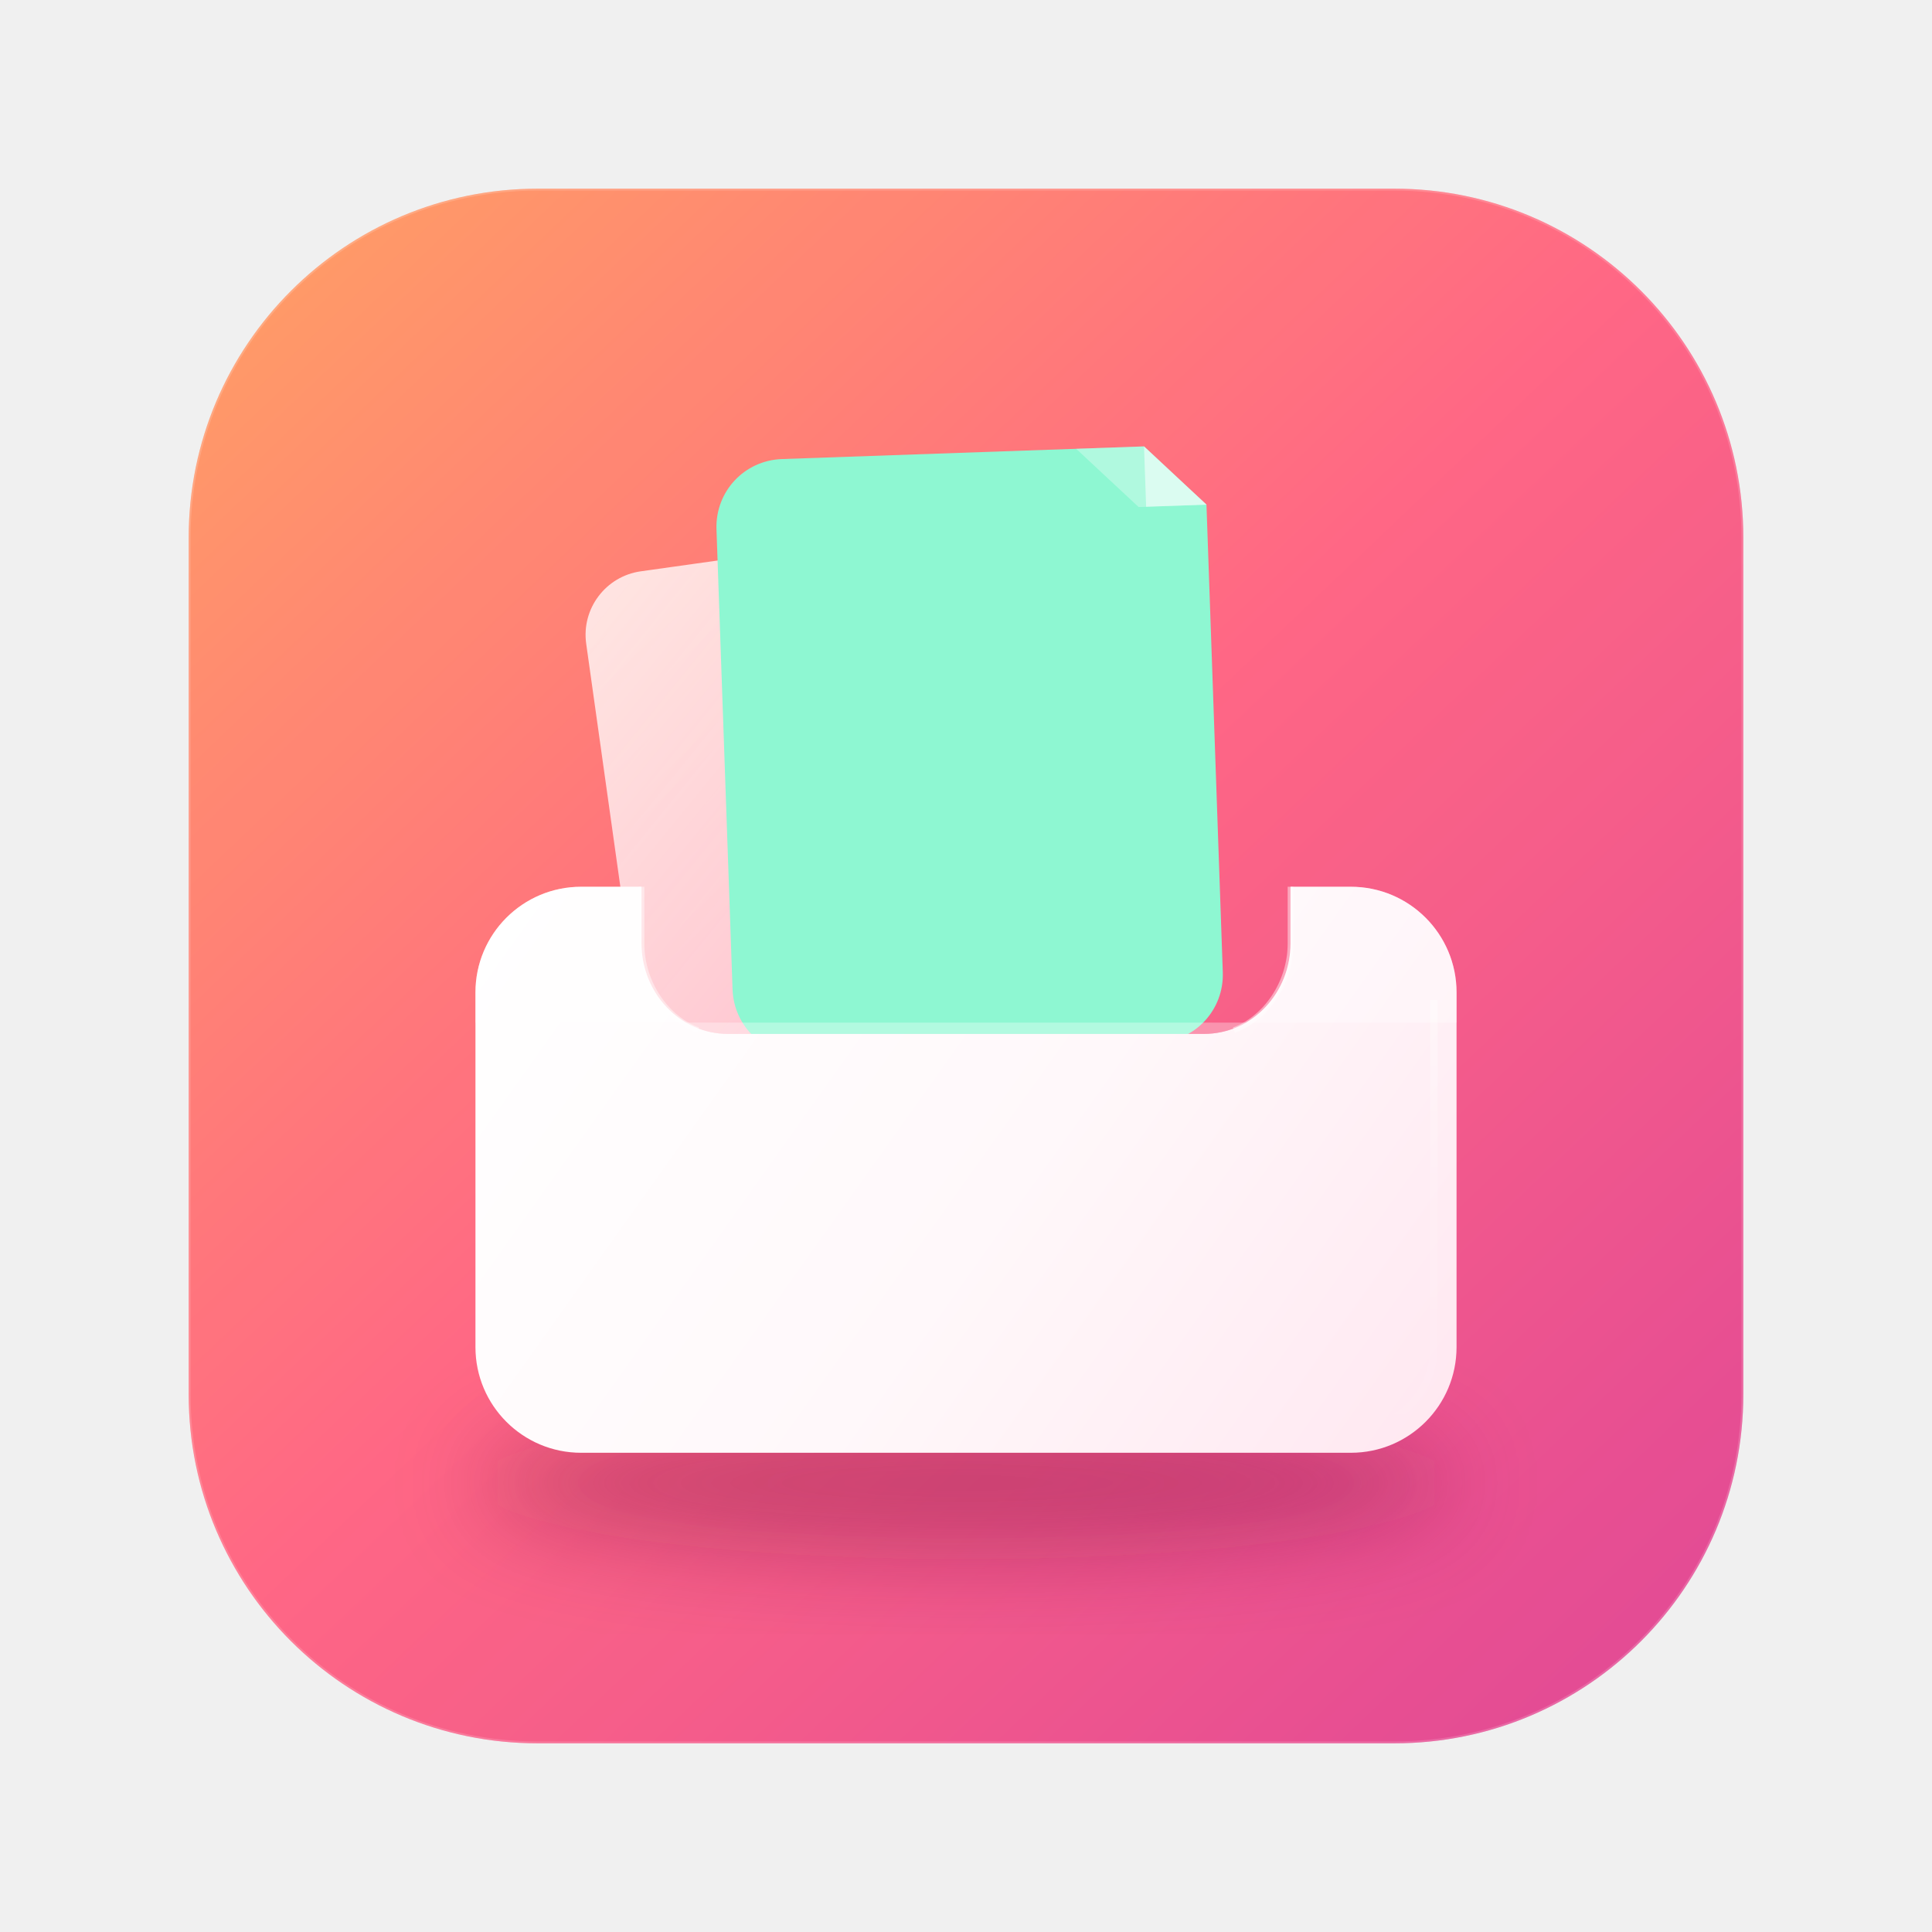
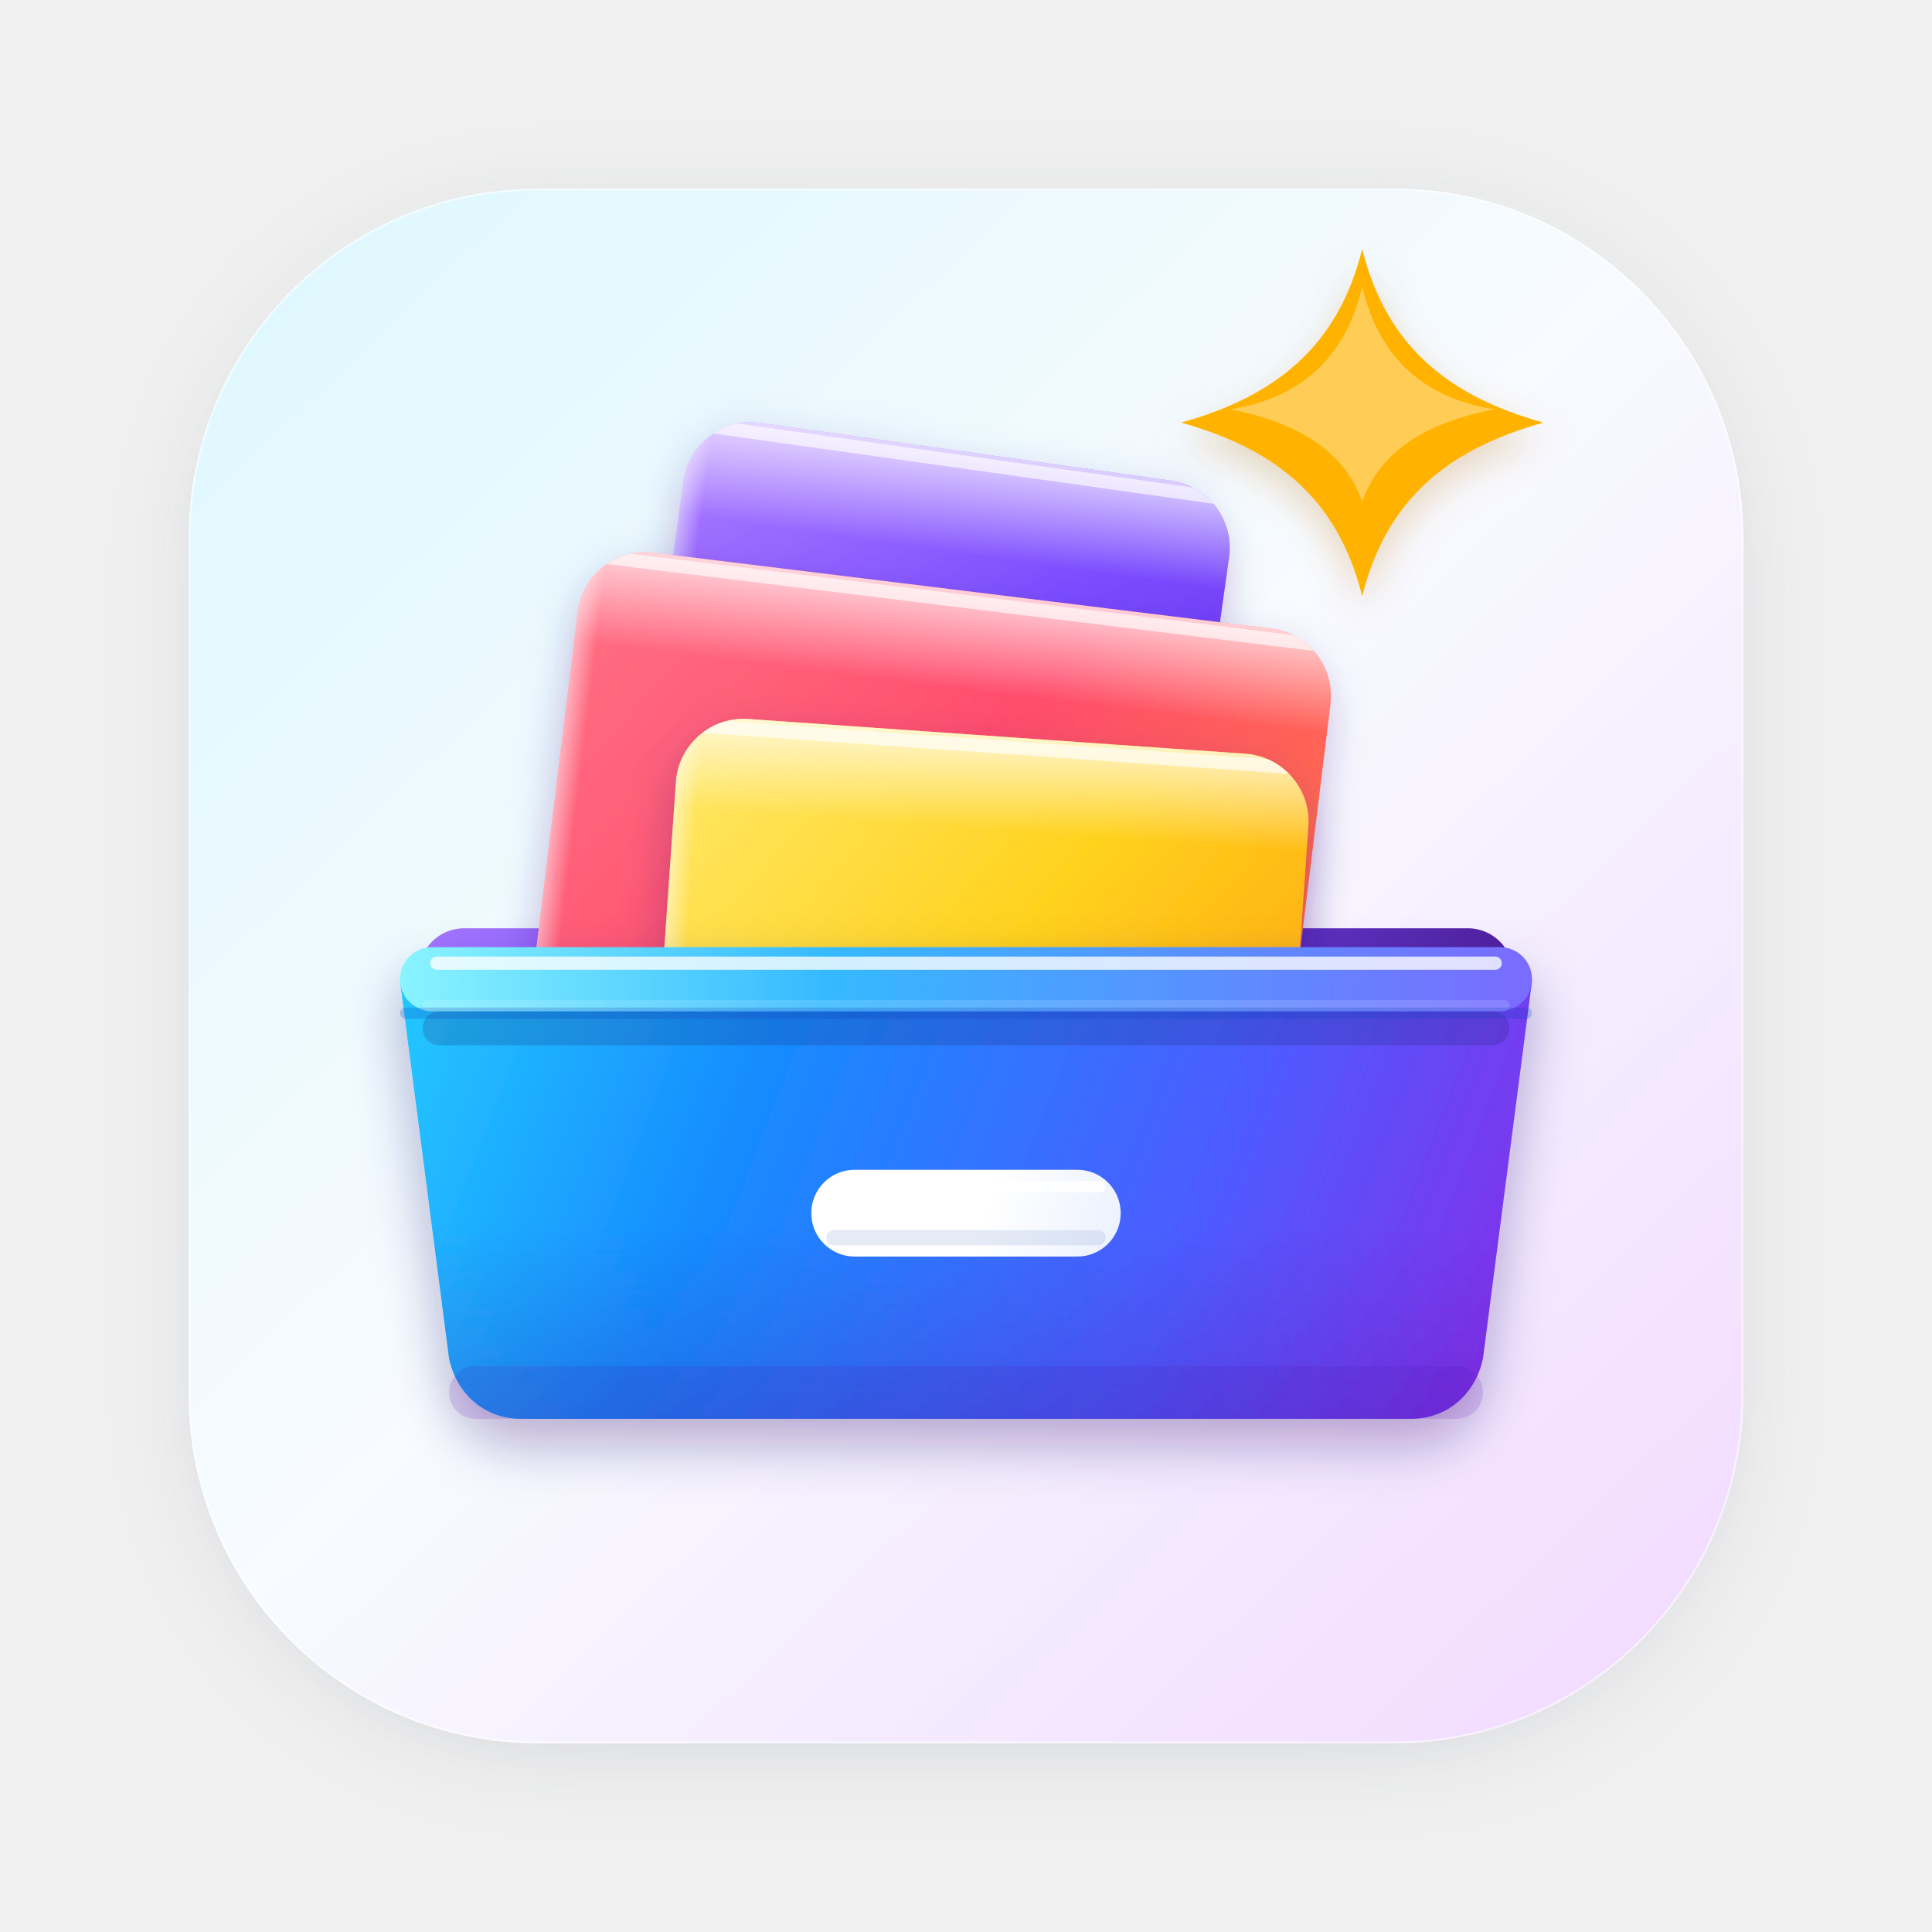
<svg xmlns="http://www.w3.org/2000/svg" width="1024" height="1024" viewBox="0 0 1024 1024" role="img" aria-labelledby="title desc">
  <defs>
-     <linearGradient id="bg" x1="120" y1="100" x2="904" y2="924" gradientUnits="userSpaceOnUse">
-       <stop offset="0" stop-color="#FF9A5C" />
-       <stop offset="0.48" stop-color="#FF5F7E" />
-       <stop offset="1" stop-color="#DF3E90" />
+     <linearGradient id="tile" x1="120" y1="100" x2="904" y2="924" gradientUnits="userSpaceOnUse">
+       <stop offset="0" stop-color="#DDF7FF" />
+       <stop offset="0.48" stop-color="#F8FBFF" />
+       <stop offset="1" stop-color="#F2D9FF" />
    </linearGradient>
-     <radialGradient id="bgLight" cx="0" cy="0" r="1" gradientTransform="translate(330 260) rotate(35) scale(620)">
-       <stop offset="0" stop-color="#FFFFFF" stop-opacity="0.38" />
-       <stop offset="0.62" stop-color="#FFFFFF" stop-opacity="0.06" />
+     <radialGradient id="tileLight" cx="0" cy="0" r="1" gradientTransform="translate(480 410) rotate(45) scale(620)">
+       <stop offset="0" stop-color="#FFFFFF" stop-opacity="0.92" />
+       <stop offset="0.58" stop-color="#FFFFFF" stop-opacity="0.34" />
      <stop offset="1" stop-color="#FFFFFF" stop-opacity="0" />
    </radialGradient>
-     <linearGradient id="tray" x1="280" y1="450" x2="744" y2="780" gradientUnits="userSpaceOnUse">
+     <linearGradient id="backRim" x1="210" y1="462" x2="814" y2="578" gradientUnits="userSpaceOnUse">
+       <stop offset="0" stop-color="#A678FF" />
+       <stop offset="0.48" stop-color="#7B4DFF" />
+       <stop offset="1" stop-color="#4C1D95" />
+     </linearGradient>
+     <linearGradient id="purple" x1="345" y1="238" x2="637" y2="548" gradientUnits="userSpaceOnUse">
+       <stop offset="0" stop-color="#AC7CFF" />
+       <stop offset="0.45" stop-color="#7C4DFF" />
+       <stop offset="1" stop-color="#5B21E8" />
+     </linearGradient>
+     <linearGradient id="red" x1="292" y1="312" x2="694" y2="602" gradientUnits="userSpaceOnUse">
+       <stop offset="0" stop-color="#FF7186" />
+       <stop offset="0.46" stop-color="#FF4D6D" />
+       <stop offset="1" stop-color="#FF7A3D" />
+     </linearGradient>
+     <linearGradient id="yellow" x1="352" y1="390" x2="688" y2="640" gradientUnits="userSpaceOnUse">
+       <stop offset="0" stop-color="#FFE86A" />
+       <stop offset="0.5" stop-color="#FFD21F" />
+       <stop offset="1" stop-color="#FF9F0A" />
+     </linearGradient>
+     <linearGradient id="body" x1="212" y1="520" x2="812" y2="752" gradientUnits="userSpaceOnUse">
+       <stop offset="0" stop-color="#25C8FF" />
+       <stop offset="0.3" stop-color="#168CFF" />
+       <stop offset="0.68" stop-color="#4C5CFF" />
+       <stop offset="1" stop-color="#8A2BE8" />
+     </linearGradient>
+     <linearGradient id="lip" x1="212" y1="502" x2="812" y2="536" gradientUnits="userSpaceOnUse">
+       <stop offset="0" stop-color="#8AF4FF" />
+       <stop offset="0.38" stop-color="#35B9FF" />
+       <stop offset="1" stop-color="#7A6BFF" />
+     </linearGradient>
+     <linearGradient id="handle" x1="430" y1="620" x2="594" y2="666" gradientUnits="userSpaceOnUse">
      <stop offset="0" stop-color="#FFFFFF" />
-       <stop offset="0.55" stop-color="#FFF8FA" />
-       <stop offset="1" stop-color="#FFE8F1" />
+       <stop offset="0.55" stop-color="#FFFFFF" />
+       <stop offset="1" stop-color="#EBF1FF" />
    </linearGradient>
-     <linearGradient id="backCard" x1="340" y1="300" x2="600" y2="580" gradientUnits="userSpaceOnUse">
-       <stop offset="0" stop-color="#FFFFFF" stop-opacity="0.78" />
-       <stop offset="1" stop-color="#FFF0F5" stop-opacity="0.58" />
-     </linearGradient>
-     <radialGradient id="card" cx="0" cy="0" r="1" gradientTransform="translate(480 300) rotate(58) scale(330)">
-       <stop offset="0" stop-color="#F2FFF9" />
-       <stop offset="0.48" stop-color="#C9FFE9" />
-       <stop offset="1" stop-color="#8EF7D2" />
-     </radialGradient>
-     <radialGradient id="cardGlow" cx="0" cy="0" r="1" gradientTransform="translate(512 430) scale(220)">
-       <stop offset="0" stop-color="#C9FFE9" stop-opacity="0.40" />
-       <stop offset="1" stop-color="#C9FFE9" stop-opacity="0" />
-     </radialGradient>
-     <linearGradient id="rim" x1="252" y1="440" x2="252" y2="774" gradientUnits="userSpaceOnUse">
-       <stop offset="0" stop-color="#FFFFFF" stop-opacity="0.9" />
-       <stop offset="0.5" stop-color="#FFFFFF" stop-opacity="0.2" />
+     <linearGradient id="whiteFade" x1="0" y1="0" x2="0" y2="1">
+       <stop offset="0" stop-color="#FFFFFF" stop-opacity="0.72" />
      <stop offset="1" stop-color="#FFFFFF" stop-opacity="0" />
    </linearGradient>
-     <filter id="softShadow" x="-30%" y="-30%" width="160%" height="180%">
-       <feGaussianBlur stdDeviation="24" />
+     <linearGradient id="leftFade" x1="0" y1="0" x2="1" y2="0">
+       <stop offset="0" stop-color="#FFFFFF" stop-opacity="0.48" />
+       <stop offset="1" stop-color="#FFFFFF" stop-opacity="0" />
+     </linearGradient>
+     <radialGradient id="star" cx="0" cy="0" r="1" gradientTransform="translate(710 206) rotate(55) scale(160)">
+       <stop offset="0" stop-color="#FFF8B8" />
+       <stop offset="0.44" stop-color="#FFE04A" />
+       <stop offset="1" stop-color="#FFB300" />
+     </radialGradient>
+     <radialGradient id="starGlow" cx="0" cy="0" r="1" gradientTransform="translate(722 224) scale(205)">
+       <stop offset="0" stop-color="#FFD60A" stop-opacity="0.34" />
+       <stop offset="0.5" stop-color="#FFD60A" stop-opacity="0.12" />
+       <stop offset="1" stop-color="#FFD60A" stop-opacity="0" />
+     </radialGradient>
+     <filter id="tileShadow" x="-25%" y="-25%" width="150%" height="160%">
+       <feGaussianBlur stdDeviation="26" />
    </filter>
-     <filter id="glow" x="-60%" y="-60%" width="220%" height="220%">
-       <feGaussianBlur stdDeviation="20" />
+     <filter id="cardShadow" x="-30%" y="-30%" width="170%" height="180%">
+       <feDropShadow dx="0" dy="12" stdDeviation="12" flood-color="#360D73" flood-opacity="0.26" />
    </filter>
-     <clipPath id="tile">
+     <filter id="boxShadow" x="-30%" y="-30%" width="170%" height="180%">
+       <feDropShadow dx="0" dy="14" stdDeviation="14" flood-color="#2A0A65" flood-opacity="0.30" />
+     </filter>
+     <filter id="starShadow" x="-40%" y="-40%" width="180%" height="190%">
+       <feDropShadow dx="0" dy="8" stdDeviation="10" flood-color="#B86A00" flood-opacity="0.26" />
+     </filter>
+     <clipPath id="tileClip">
      <rect x="100" y="100" width="824" height="824" rx="185" />
    </clipPath>
+     <clipPath id="purpleClip">
+       <rect x="345" y="238" width="292" height="310" rx="36" />
+     </clipPath>
+     <clipPath id="redClip">
+       <rect x="292" y="312" width="402" height="290" rx="36" />
+     </clipPath>
+     <clipPath id="yellowClip">
+       <rect x="352" y="390" width="336" height="250" rx="36" />
+     </clipPath>
+     <clipPath id="bodyClip">
+       <path d="M212 520H812L786 720C782 739 767 752 748 752H276C257 752 242 739 238 720Z" />
+     </clipPath>
+     <linearGradient id="bottomShade" x1="0" y1="650" x2="0" y2="752" gradientUnits="userSpaceOnUse">
+       <stop offset="0" stop-color="#3A0A8F" stop-opacity="0" />
+       <stop offset="1" stop-color="#3A0A8F" stop-opacity="0.18" />
+     </linearGradient>
  </defs>
-   <g clip-path="url(#tile)">
-     <rect x="100" y="100" width="824" height="824" fill="url(#bg)" />
-     <rect x="100" y="100" width="824" height="824" fill="url(#bgLight)" />
-     <ellipse cx="512" cy="786" rx="258" ry="40" fill="#7A0E3F" opacity="0.34" filter="url(#softShadow)" />
-     <circle cx="512" cy="430" r="220" fill="url(#cardGlow)" filter="url(#glow)" />
-     <g transform="rotate(-8 470 440)">
-       <rect x="326" y="286" width="268" height="300" rx="34" fill="url(#backCard)" />
+   <rect x="112" y="120" width="800" height="800" rx="180" fill="#59647A" opacity="0.22" filter="url(#tileShadow)" />
+   <g clip-path="url(#tileClip)">
+     <rect x="100" y="100" width="824" height="824" fill="url(#tile)" />
+     <rect x="100" y="100" width="824" height="824" fill="url(#tileLight)" />
+     <rect x="222" y="492" width="580" height="64" rx="24" fill="url(#backRim)" />
+     <g transform="rotate(8 491 388)" filter="url(#cardShadow)">
+       <g clip-path="url(#purpleClip)">
+         <rect x="345" y="238" width="292" height="310" rx="36" fill="url(#purple)" />
+         <rect x="345" y="238" width="292" height="54" fill="url(#whiteFade)" />
+         <rect x="347" y="240" width="288" height="7" rx="3.5" fill="#FFFFFF" opacity="0.64" />
+         <rect x="345" y="238" width="12" height="310" fill="url(#leftFade)" />
+       </g>
    </g>
-     <g transform="rotate(-2 512 400)">
-       <path fill="url(#card)" d="M420 240H612L644 272V520C644 540 628 556 608 556H420C400 556 384 540 384 520V276C384 256 400 240 420 240Z" />
-       <path fill="#FFFFFF" opacity="0.55" d="M612 240L644 272H612Z" />
-       <path fill="#FFFFFF" opacity="0.30" d="M420 240H612L644 272H608L576 240Z" />
+     <g transform="rotate(7 493 452)" filter="url(#cardShadow)">
+       <g clip-path="url(#redClip)">
+         <rect x="292" y="312" width="402" height="290" rx="36" fill="url(#red)" />
+         <rect x="292" y="312" width="402" height="52" fill="url(#whiteFade)" />
+         <rect x="294" y="314" width="398" height="7" rx="3.5" fill="#FFFFFF" opacity="0.64" />
+         <rect x="292" y="312" width="12" height="290" fill="url(#leftFade)" />
+       </g>
    </g>
-     <path fill="url(#tray)" d="M308 470H340V500C340 526 360 548 386 548H638C664 548 684 526 684 500V470H716C746.928 470 772 495.072 772 526V714C772 744.928 746.928 770 716 770H308C277.072 770 252 744.928 252 714V526C252 495.072 277.072 470 308 470Z" />
-     <path d="M308 470H340V500C340 526 360 548 386 548H638C664 548 684 526 684 500V470H716C746.928 470 772 495.072 772 526V542H252V526C252 495.072 277.072 470 308 470Z" fill="#FFFFFF" opacity="0.32" />
-     <path d="M264 530V714C264 738.301 283.699 758 308 758H716C740.301 758 760 738.301 760 714V530" fill="none" stroke="url(#rim)" stroke-width="4" opacity="0.75" />
-     <path d="M340 470V500C340 521.539 353.6 540 370 546" fill="none" stroke="#FFFFFF" stroke-width="3" opacity="0.45" />
-     <path d="M684 470V500C684 521.539 670.4 540 654 546" fill="none" stroke="#FFFFFF" stroke-width="3" opacity="0.45" />
+     <g transform="rotate(4 520 510)" filter="url(#cardShadow)">
+       <g clip-path="url(#yellowClip)">
+         <rect x="352" y="390" width="336" height="250" rx="36" fill="url(#yellow)" />
+         <rect x="352" y="390" width="336" height="50" fill="url(#whiteFade)" />
+         <rect x="354" y="392" width="332" height="7" rx="3.5" fill="#FFFFFF" opacity="0.64" />
+         <rect x="352" y="390" width="12" height="250" fill="url(#leftFade)" />
+       </g>
+     </g>
+     <g filter="url(#boxShadow)">
+       <g clip-path="url(#bodyClip)">
+         <path fill="url(#body)" d="M212 520H812L786 720C782 739 767 752 748 752H276C257 752 242 739 238 720Z" />
+         <rect x="212" y="650" width="600" height="102" fill="url(#bottomShade)" />
+       </g>
+       <rect x="224" y="536" width="576" height="18" rx="9" fill="#161C62" opacity="0.20" />
+       <rect x="238" y="724" width="548" height="28" rx="14" fill="#4B0FA8" opacity="0.14" />
+       <rect x="212" y="502" width="600" height="34" rx="17" fill="url(#lip)" />
+       <rect x="228" y="507" width="568" height="7" rx="3.5" fill="#FFFFFF" opacity="0.78" />
+       <rect x="224" y="530" width="576" height="6" rx="3" fill="#FFFFFF" opacity="0.14" />
+       <rect x="212" y="534" width="600" height="6" rx="3" fill="#0B3CB8" opacity="0.22" />
+     </g>
+     <rect x="430" y="620" width="164" height="46" rx="23" fill="url(#handle)" />
+     <rect x="438" y="626" width="148" height="6" rx="3" fill="#FFFFFF" opacity="0.92" />
+     <rect x="438" y="652" width="148" height="8" rx="4" fill="#AEBDE0" opacity="0.32" />
+     <circle cx="722" cy="224" r="205" fill="url(#starGlow)" />
+     <g filter="url(#starShadow)">
+       <path fill="url(#star)" d="M722 132C735 184 768 210 818 224C768 238 735 264 722 316C709 264 676 238 626 224C676 210 709 184 722 132Z" />
+       <path fill="#FFFFFF" opacity="0.34" d="M722 152C731 190 755 211 792 217C755 224 731 240 722 266C713 240 689 224 652 217C689 211 713 190 722 152Z" />
+     </g>
  </g>
-   <rect x="100.5" y="100.5" width="823" height="823" rx="184.5" fill="none" stroke="#FFFFFF" stroke-opacity="0.16" />
+   <rect x="100.5" y="100.5" width="823" height="823" rx="184.5" fill="none" stroke="#FFFFFF" stroke-opacity="0.58" />
</svg>
